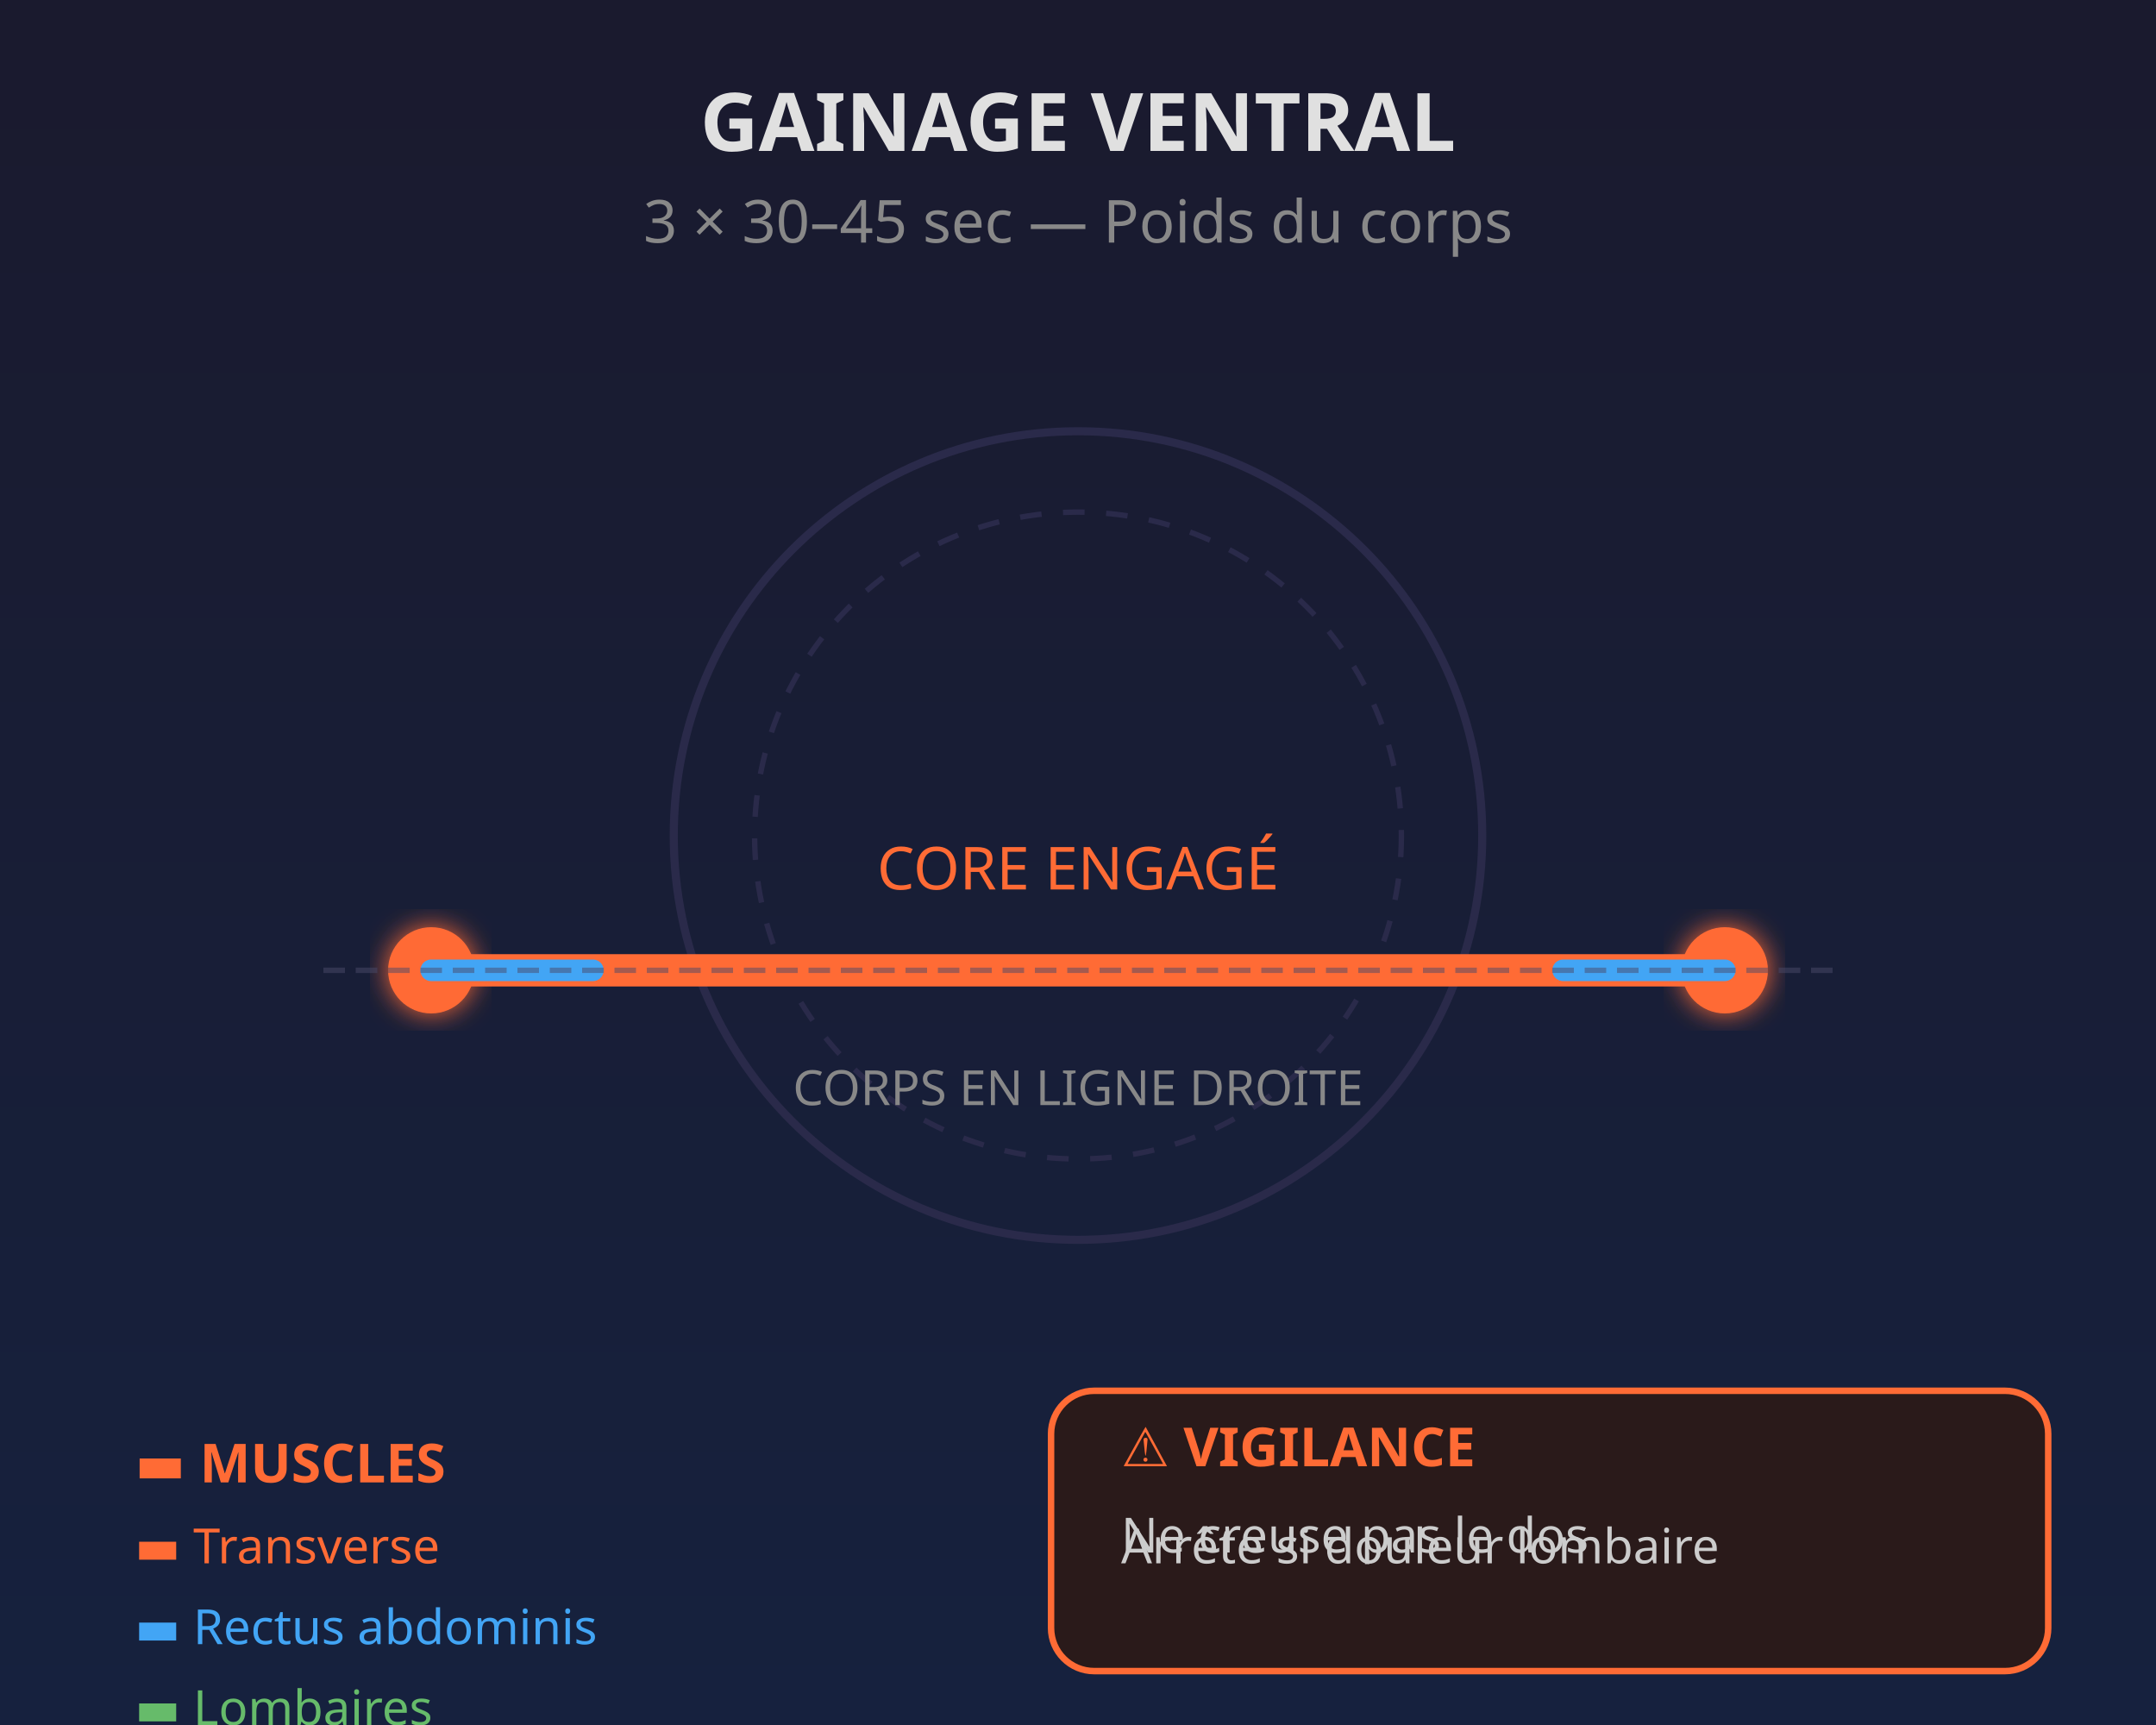
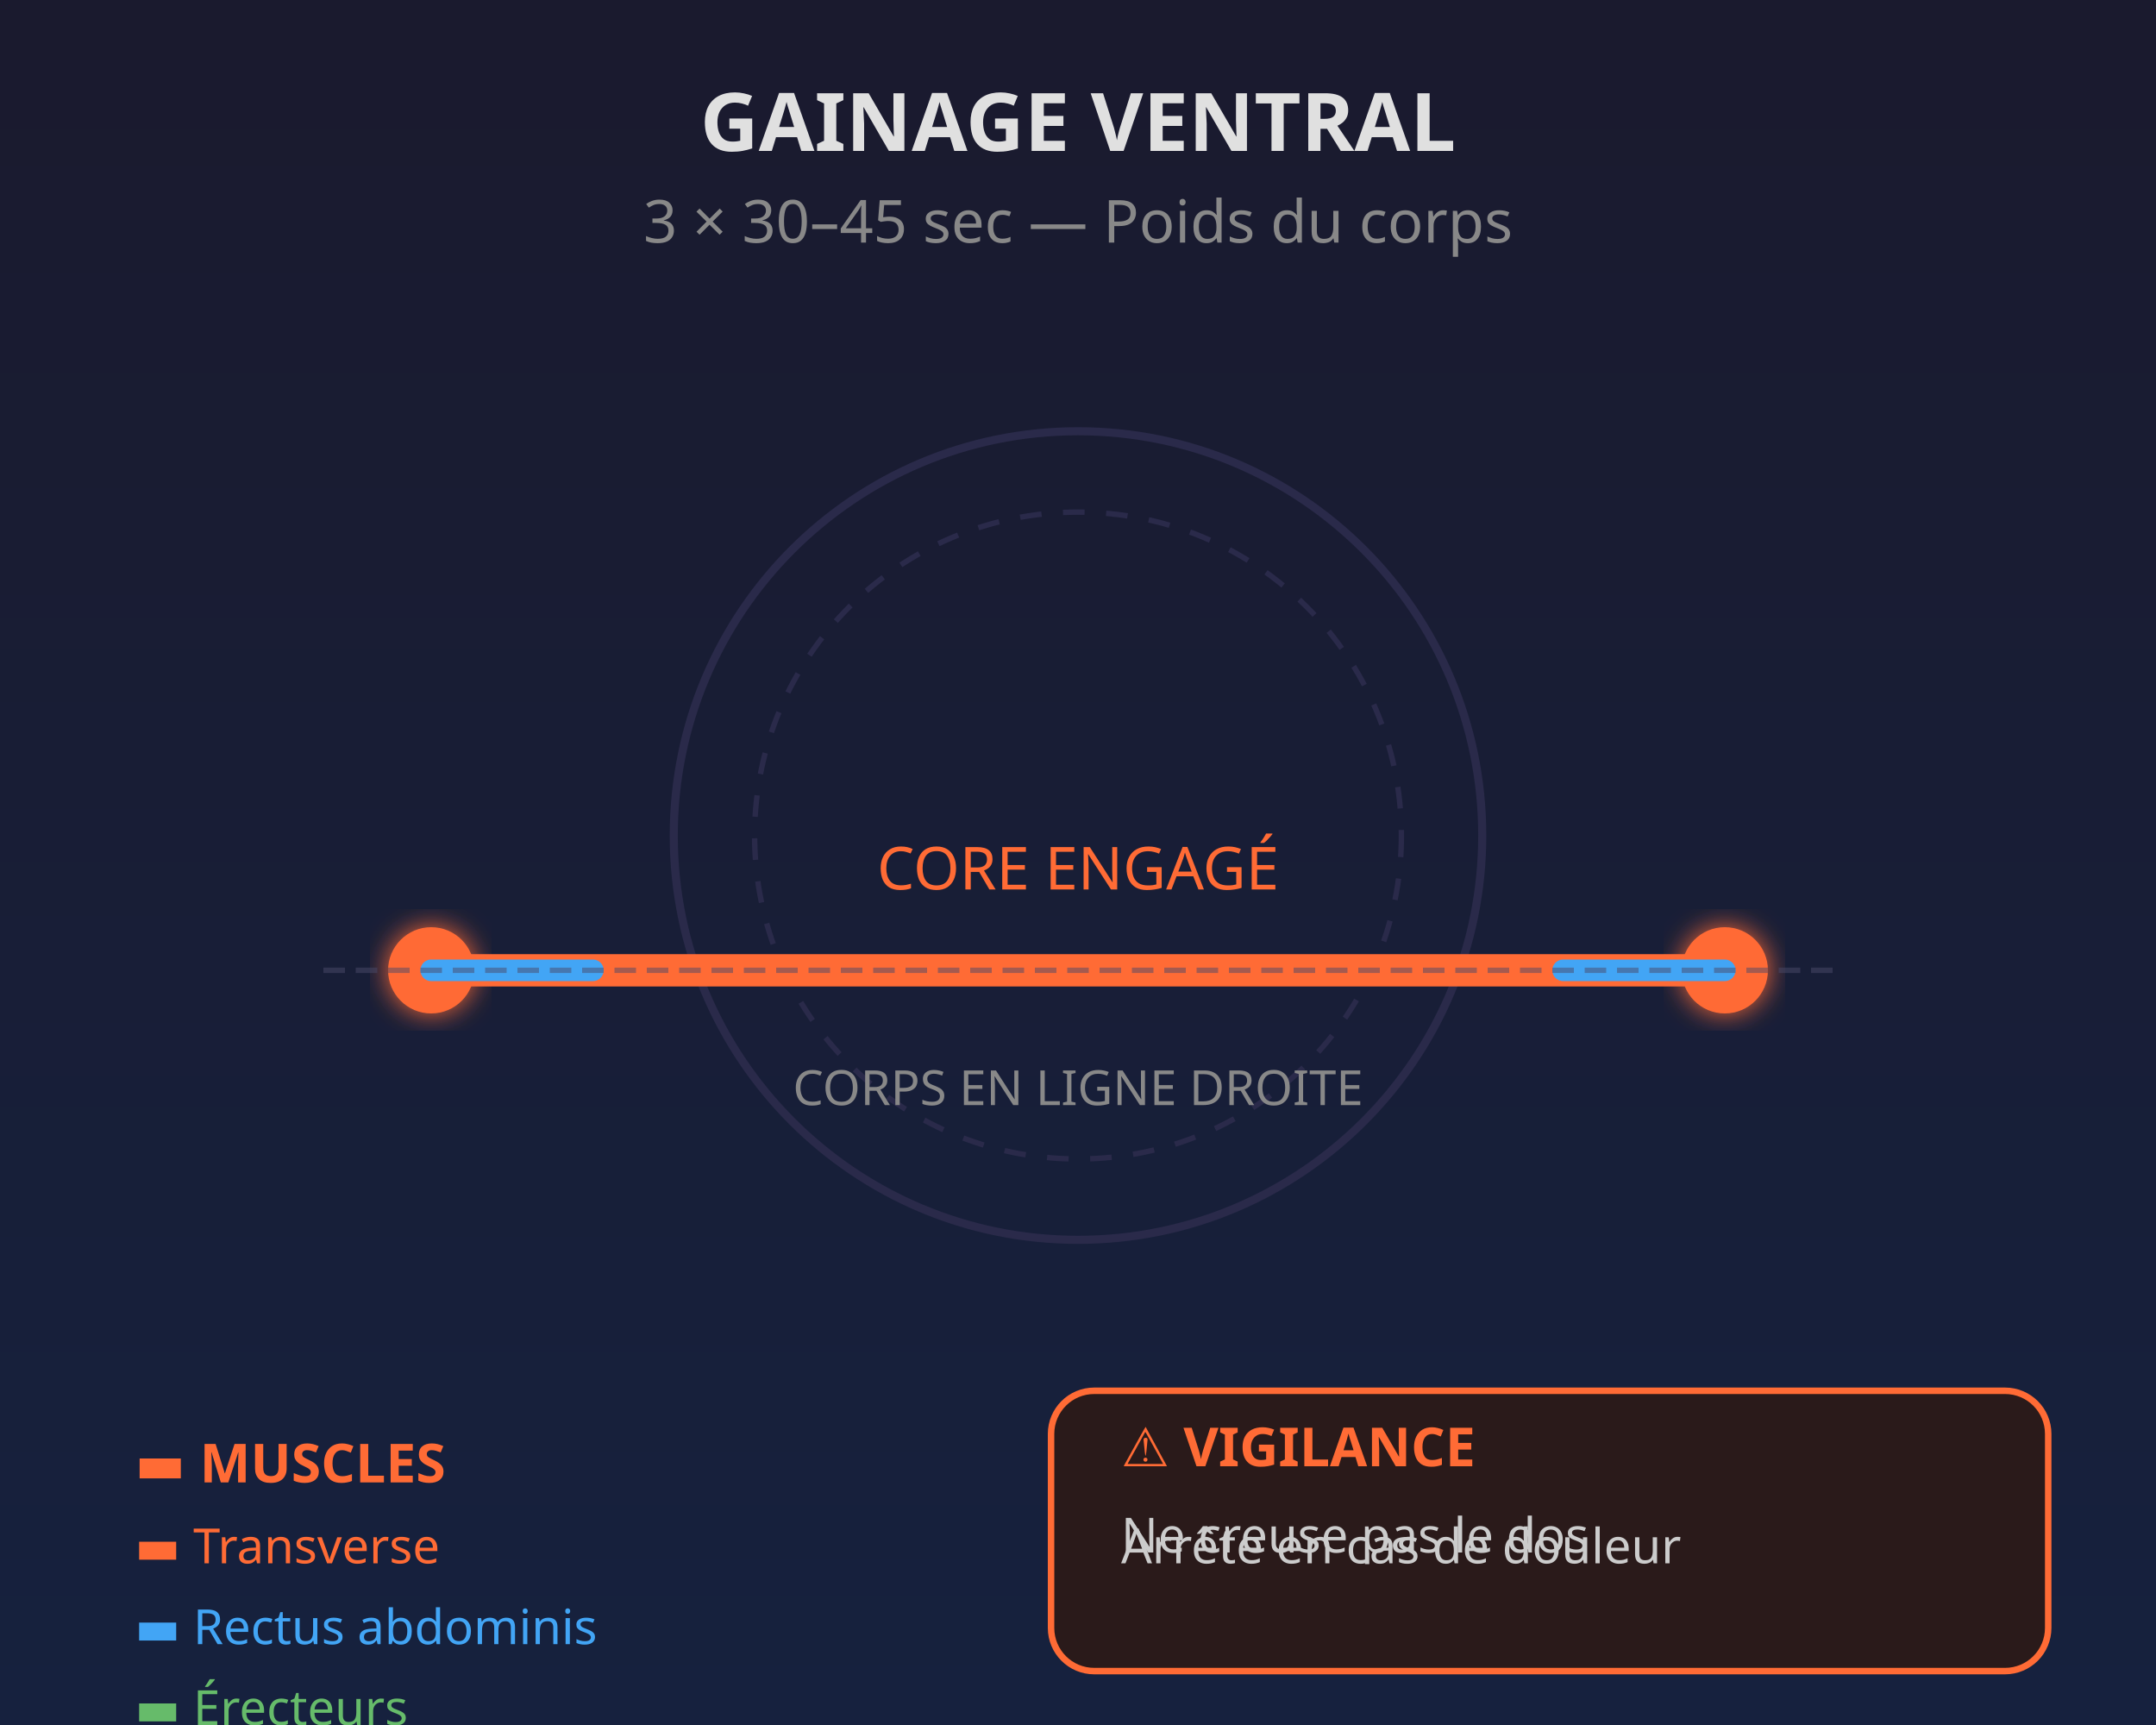
<svg xmlns="http://www.w3.org/2000/svg" viewBox="0 0 400 320" width="400" height="320">
  <defs>
    <linearGradient id="bgGrad" x1="0" y1="0" x2="0" y2="1">
      <stop offset="0%" stop-color="#1A1A2E" />
      <stop offset="100%" stop-color="#16213E" />
    </linearGradient>
    <filter id="glow" x="-20%" y="-20%" width="140%" height="140%">
      <feGaussianBlur stdDeviation="2.5" result="blur" />
      <feMerge>
        <feMergeNode in="blur" />
        <feMergeNode in="SourceGraphic" />
      </feMerge>
    </filter>
    <marker id="arrow" markerWidth="10" markerHeight="10" refX="9" refY="3" orient="auto">
      <path d="M0,0 L0,6 L9,3 z" fill="#FF6B35" />
    </marker>
  </defs>
  <rect width="400" height="320" fill="url(#bgGrad)" />
  <text x="200" y="28" text-anchor="middle" fill="#E0E0E0" font-size="15" font-weight="bold" font-family="sans-serif">GAINAGE VENTRAL</text>
  <text x="200" y="45" text-anchor="middle" fill="#888" font-size="11" font-family="sans-serif">3 × 30–45 sec — Poids du corps</text>
  <circle cx="200" cy="155" r="75" fill="none" stroke="#2A2A4A" stroke-width="1.5" />
  <circle cx="200" cy="155" r="60" fill="none" stroke="#2A2A4A" stroke-width="1" stroke-dasharray="4 4" />
  <line x1="80" y1="180" x2="320" y2="180" stroke="#FF6B35" stroke-width="6" stroke-linecap="round" />
  <circle cx="80" cy="180" r="8" fill="#FF6B35" filter="url(#glow)" />
  <circle cx="320" cy="180" r="8" fill="#FF6B35" filter="url(#glow)" />
  <line x1="80" y1="180" x2="110" y2="180" stroke="#42A5F5" stroke-width="4" stroke-linecap="round" />
  <line x1="290" y1="180" x2="320" y2="180" stroke="#42A5F5" stroke-width="4" stroke-linecap="round" />
  <text x="200" y="165" text-anchor="middle" fill="#FF6B35" font-size="11" font-family="sans-serif">CORE ENGAGÉ</text>
  <text x="200" y="205" text-anchor="middle" fill="#888" font-size="9" font-family="sans-serif">CORPS EN LIGNE DROITE</text>
  <line x1="60" y1="180" x2="340" y2="180" stroke="#4A4A6A" stroke-width="1" stroke-dasharray="4 2" opacity="0.5" />
  <text x="25" y="275" fill="#FF6B35" font-size="10" font-weight="bold" font-family="sans-serif">▬ MUSCLES</text>
  <text x="25" y="290" fill="#FF6B35" font-size="9" font-family="sans-serif">▬ Transverse</text>
  <text x="25" y="305" fill="#42A5F5" font-size="9" font-family="sans-serif">▬ Rectus abdominis</text>
-   <text x="25" y="320" fill="#66BB6A" font-size="9" font-family="sans-serif">▬ Lombaires</text>
+   <text x="25" y="320" fill="#66BB6A" font-size="9" font-family="sans-serif">▬ Érecteurs</text>
  <rect x="195" y="258" width="185" height="52" rx="8" fill="#2A1A1A" stroke="#FF6B35" stroke-width="1.2" />
  <text x="208" y="272" fill="#FF6B35" font-size="10" font-weight="bold" font-family="sans-serif">⚠ VIGILANCE</text>
  <text x="208" y="288" fill="#CCC" font-size="9" font-family="sans-serif">Ne creuse pas le dos</text>
-   <text x="208" y="290" fill="#CCC" font-size="9" font-family="sans-serif">Arrête si douleur lombaire</text>
+   <text x="208" y="290" fill="#CCC" font-size="9" font-family="sans-serif">Arrête en cas de douleur</text>
</svg>
